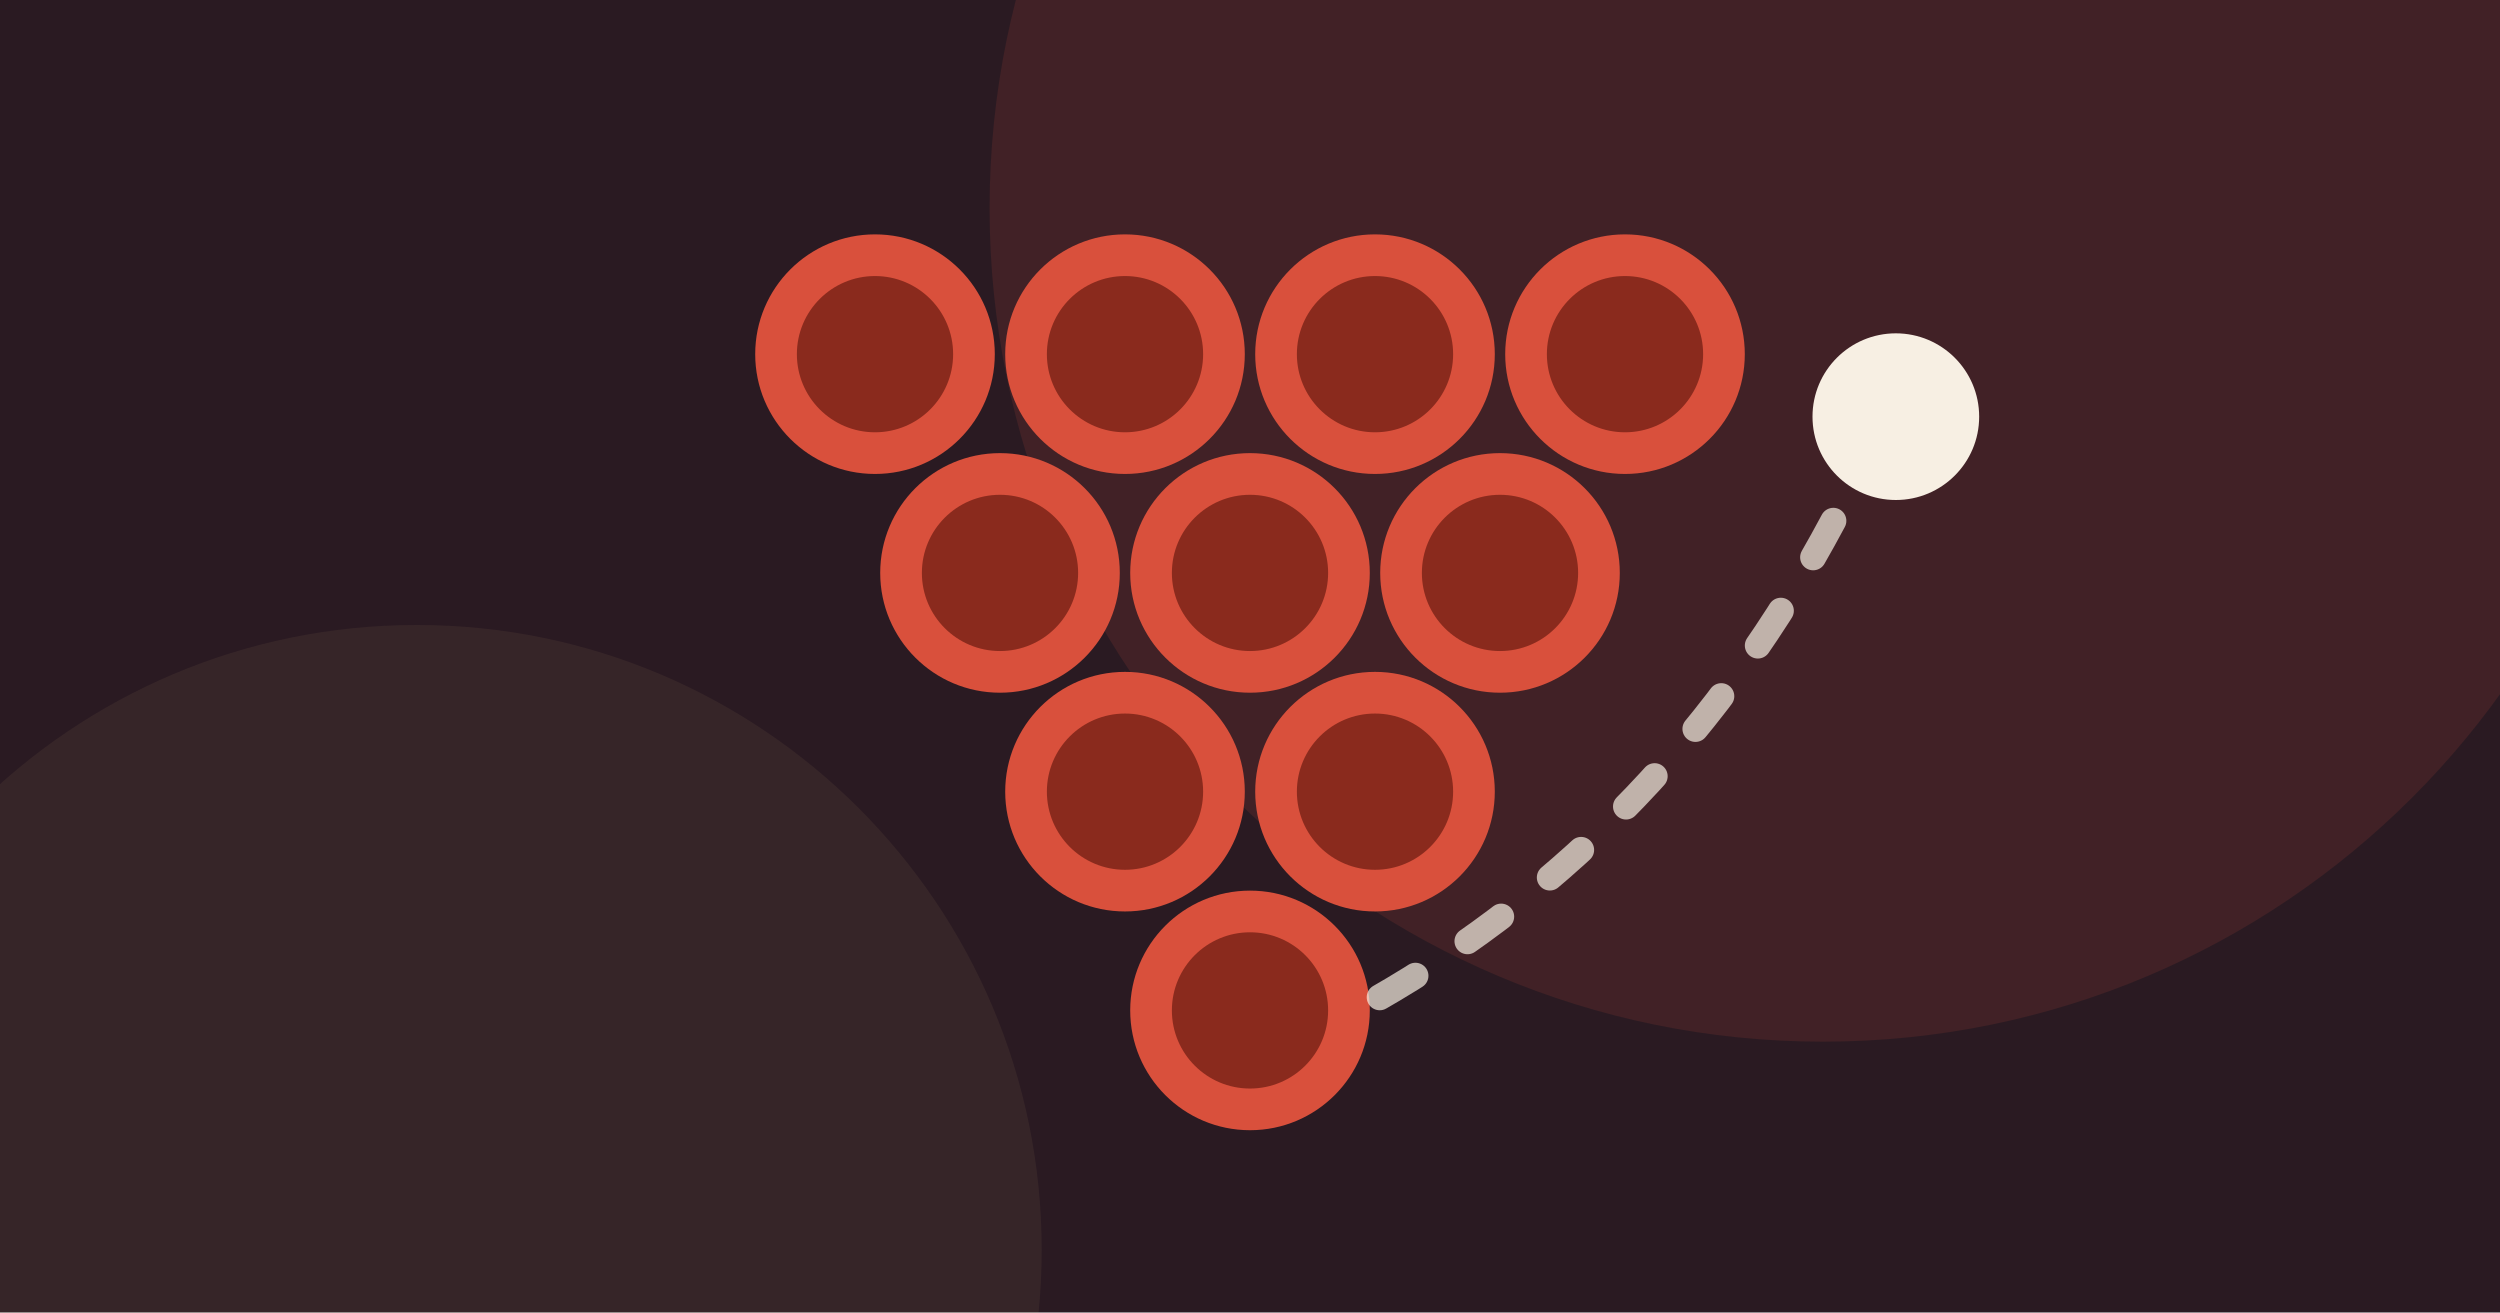
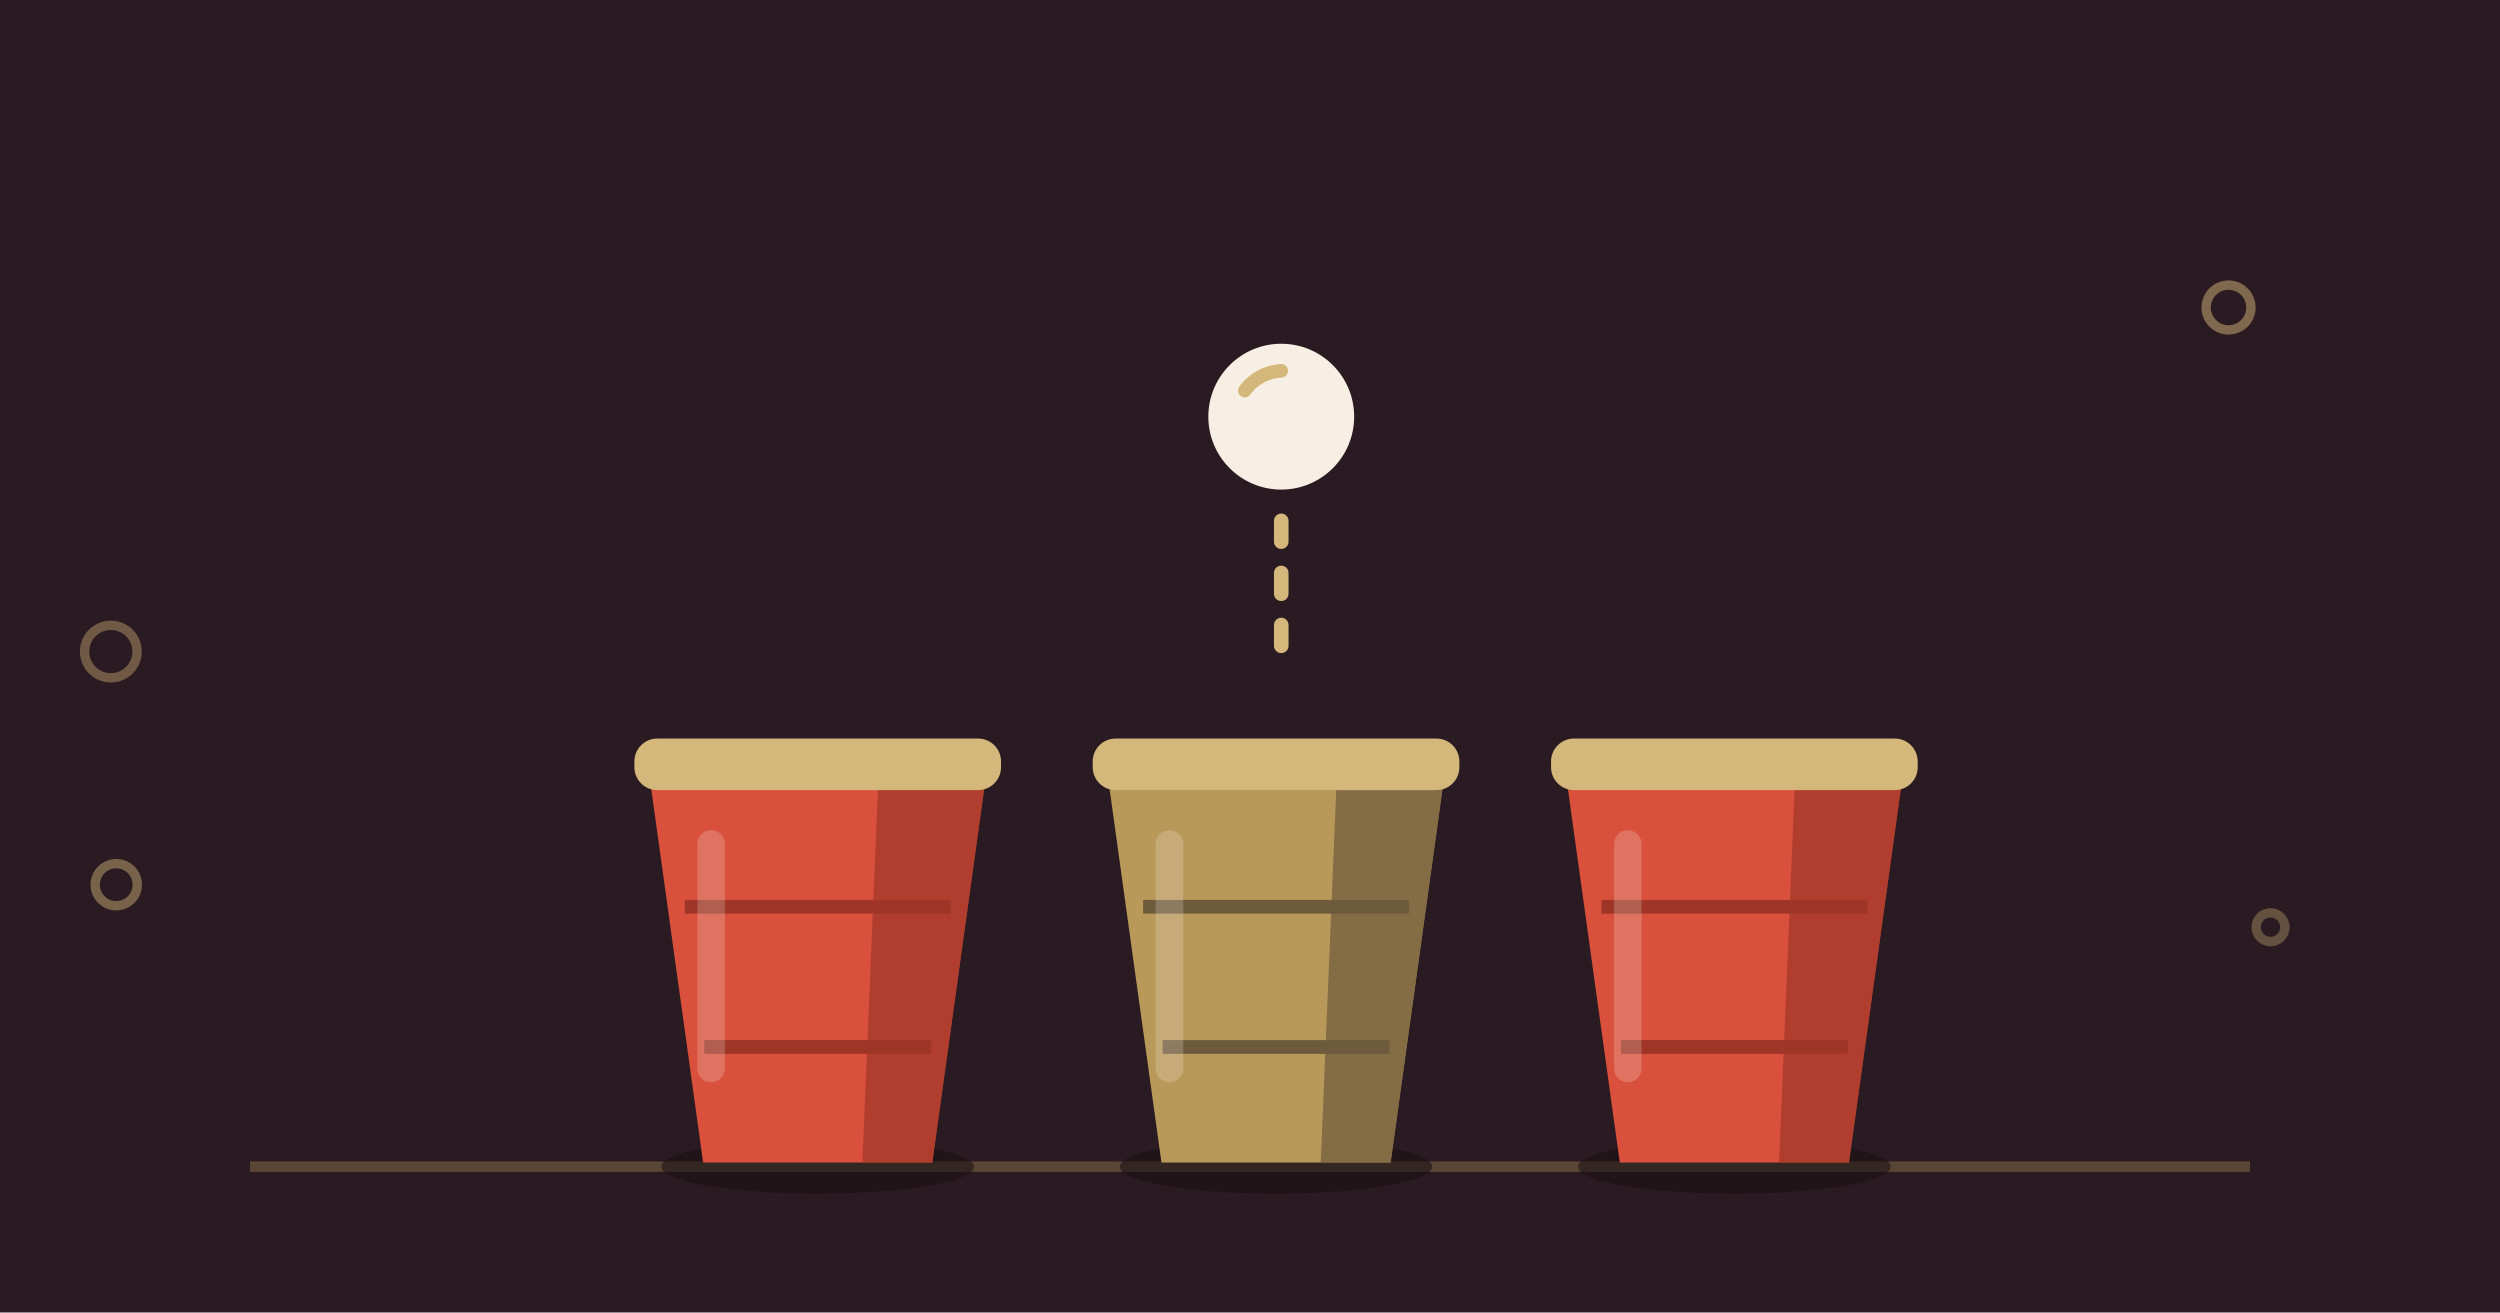
<svg xmlns="http://www.w3.org/2000/svg" viewBox="0 0 240 126" width="240" height="126">
  <rect width="240" height="126" fill="#2A1A22" />
-   <circle cx="175" cy="20" r="80" fill="#D9503C" opacity=".13" />
-   <circle cx="40" cy="120" r="60" fill="#E4C47F" opacity=".07" />
-   <circle cx="84" cy="34" r="11.5" fill="#D9503C" />
-   <circle cx="84" cy="34" r="7.5" fill="#8A2A1D" />
-   <circle cx="108" cy="34" r="11.5" fill="#D9503C" />
-   <circle cx="108" cy="34" r="7.5" fill="#8A2A1D" />
-   <circle cx="132" cy="34" r="11.5" fill="#D9503C" />
-   <circle cx="132" cy="34" r="7.5" fill="#8A2A1D" />
-   <circle cx="156" cy="34" r="11.5" fill="#D9503C" />
-   <circle cx="156" cy="34" r="7.5" fill="#8A2A1D" />
-   <circle cx="96" cy="55" r="11.5" fill="#D9503C" />
-   <circle cx="96" cy="55" r="7.5" fill="#8A2A1D" />
-   <circle cx="120" cy="55" r="11.5" fill="#D9503C" />
-   <circle cx="120" cy="55" r="7.5" fill="#8A2A1D" />
-   <circle cx="144" cy="55" r="11.5" fill="#D9503C" />
-   <circle cx="144" cy="55" r="7.5" fill="#8A2A1D" />
-   <circle cx="108" cy="76" r="11.5" fill="#D9503C" />
-   <circle cx="108" cy="76" r="7.5" fill="#8A2A1D" />
-   <circle cx="132" cy="76" r="11.5" fill="#D9503C" />
-   <circle cx="132" cy="76" r="7.5" fill="#8A2A1D" />
-   <circle cx="120" cy="97" r="11.5" fill="#D9503C" />
-   <circle cx="120" cy="97" r="7.5" fill="#8A2A1D" />
-   <circle cx="182" cy="40" r="8" fill="#F7EFE3" />
-   <path d="M176 50 Q160 80 132 96" fill="none" stroke="#F7EFE3" stroke-width="2.5" stroke-dasharray="4 6" stroke-linecap="round" opacity=".7" />
+   <circle cx="10.64" cy="62.55" r="2.52" fill="none" stroke="#D4B77A" stroke-opacity="0.41" stroke-width=".9" />
+   <circle cx="11.16" cy="84.93" r="2.02" fill="none" stroke="#D4B77A" stroke-opacity="0.46" stroke-width=".9" />
+   <circle cx="217.97" cy="89.01" r="1.38" fill="none" stroke="#D4B77A" stroke-opacity="0.35" stroke-width=".9" />
+   <circle cx="213.94" cy="29.52" r="2.15" fill="none" stroke="#D4B77A" stroke-opacity="0.5" stroke-width=".9" />
+   <line x1="24" y1="112" x2="216" y2="112" stroke="#B8995A" stroke-opacity=".35" stroke-width="1" />
+   <ellipse cx="78.5" cy="112" rx="15" ry="2.6" fill="#1A1012" opacity=".6" />
+   <ellipse cx="122.5" cy="112" rx="15" ry="2.6" fill="#1A1012" opacity=".6" />
+   <ellipse cx="166.5" cy="112" rx="15" ry="2.6" fill="#1A1012" opacity=".6" />
+   <path d="M62 72 L95 72 L89.5 111.6 L67.5 111.6 Z" fill="#D9503C" />
+   <path d="M84.44 72 L95 72 L89.5 111.6 L82.79 111.6 Z" fill="#9E3526" opacity=".7" />
+   <line x1="65.74" y1="87.05" x2="91.26" y2="87.05" stroke="#9E3526" stroke-width="1.32" />
+   <line x1="67.61" y1="100.51" x2="89.39" y2="100.51" stroke="#9E3526" stroke-width="1.32" />
+   <rect x="66.95" y="79.7" width="2.64" height="24.2" rx="1.32" fill="#F7EFE3" opacity=".22" />
+   <rect x="60.9" y="70.9" width="35.2" height="4.95" rx="2.2" fill="#D4B77A" />
+   <path d="M106 72 L139 72 L133.5 111.6 L111.5 111.6 Z" fill="#B8995A" />
+   <path d="M128.44 72 L139 72 L133.5 111.6 L126.79 111.6 Z" fill="#6E5A3C" opacity=".7" />
+   <line x1="109.74" y1="87.05" x2="135.26" y2="87.05" stroke="#6E5A3C" stroke-width="1.32" />
+   <line x1="111.61" y1="100.51" x2="133.39" y2="100.51" stroke="#6E5A3C" stroke-width="1.32" />
+   <rect x="110.95" y="79.7" width="2.64" height="24.2" rx="1.32" fill="#F7EFE3" opacity=".22" />
+   <rect x="104.9" y="70.9" width="35.2" height="4.95" rx="2.2" fill="#D4B77A" />
+   <path d="M150 72 L183 72 L177.5 111.6 L155.5 111.6 Z" fill="#D9503C" />
+   <path d="M172.44 72 L183 72 L177.5 111.6 L170.79 111.6 Z" fill="#9E3526" opacity=".7" />
+   <line x1="153.74" y1="87.05" x2="179.26" y2="87.05" stroke="#9E3526" stroke-width="1.32" />
+   <line x1="155.61" y1="100.51" x2="177.39" y2="100.51" stroke="#9E3526" stroke-width="1.32" />
+   <rect x="154.95" y="79.7" width="2.64" height="24.2" rx="1.32" fill="#F7EFE3" opacity=".22" />
+   <rect x="148.9" y="70.9" width="35.2" height="4.95" rx="2.2" fill="#D4B77A" />
+   <circle cx="123" cy="40" r="7" fill="#F7EFE3" />
+   <path d="M119.5 37.5 A4.6 4.6 0 0 1 123 35.6" fill="none" stroke="#D4B77A" stroke-width="1.3" stroke-linecap="round" />
+   <path d="M123 50 L123 62" stroke="#D4B77A" stroke-width="1.4" stroke-dasharray="2 3" stroke-linecap="round" />
</svg>
